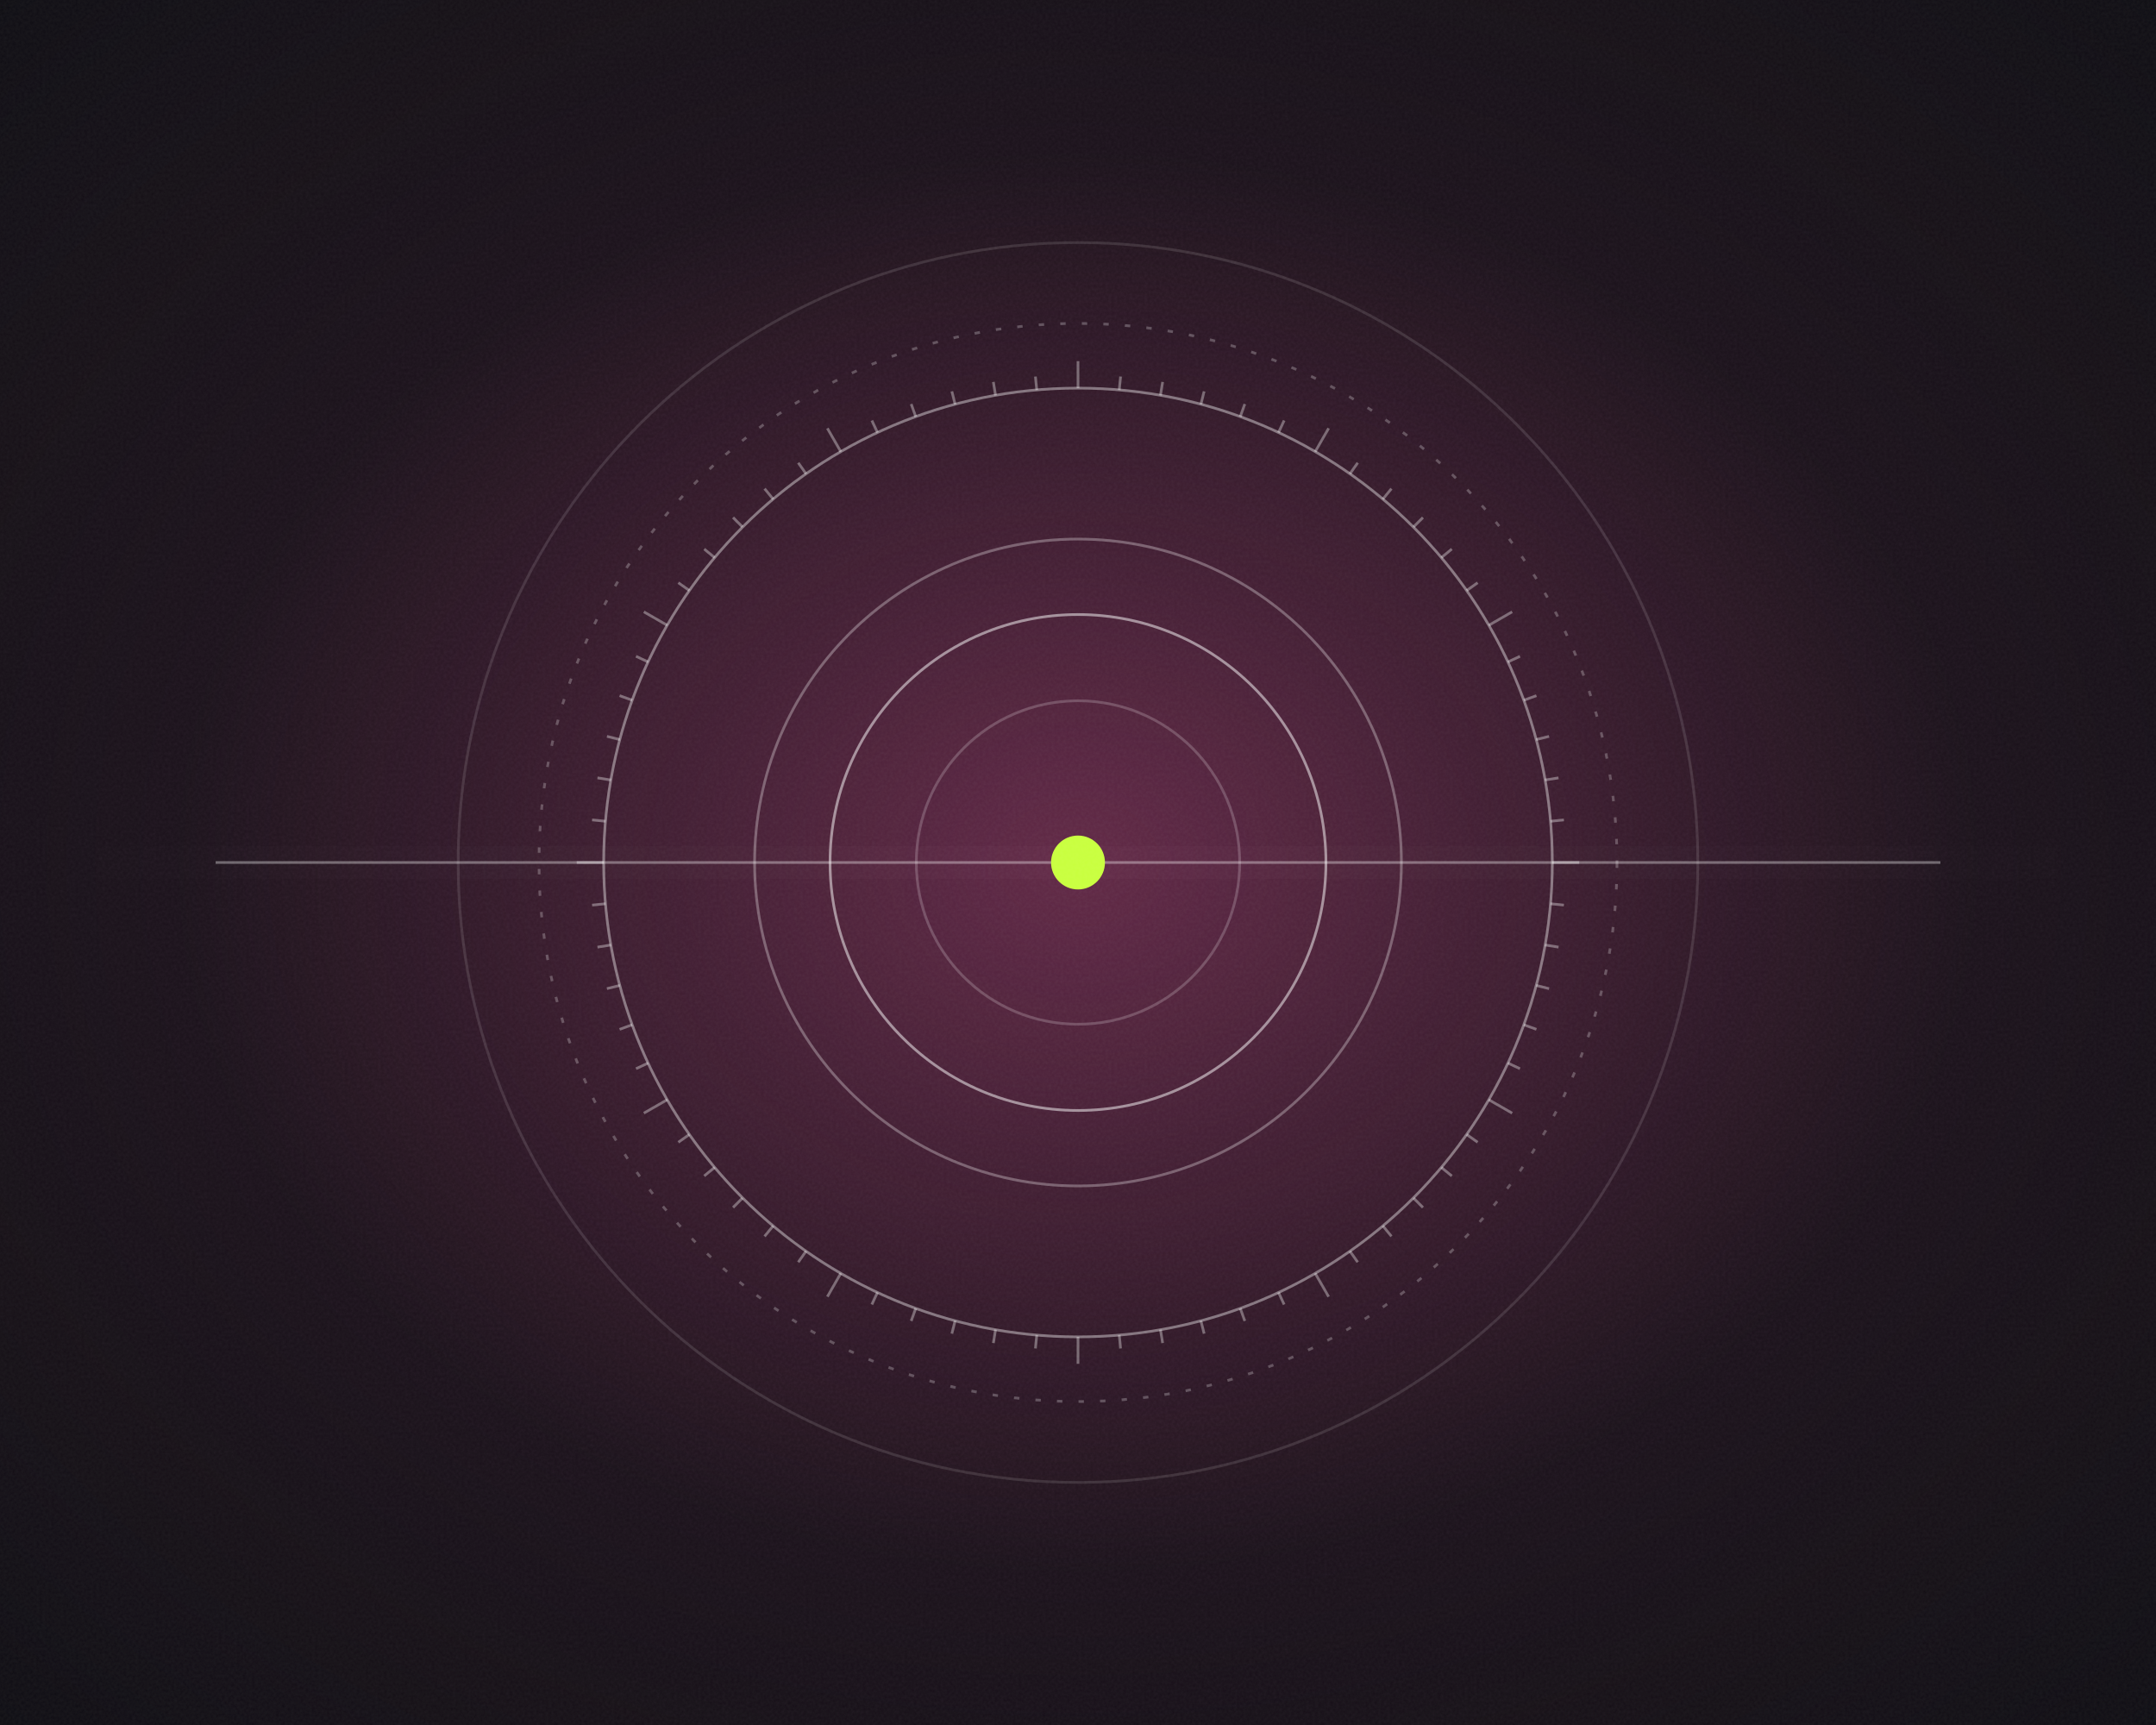
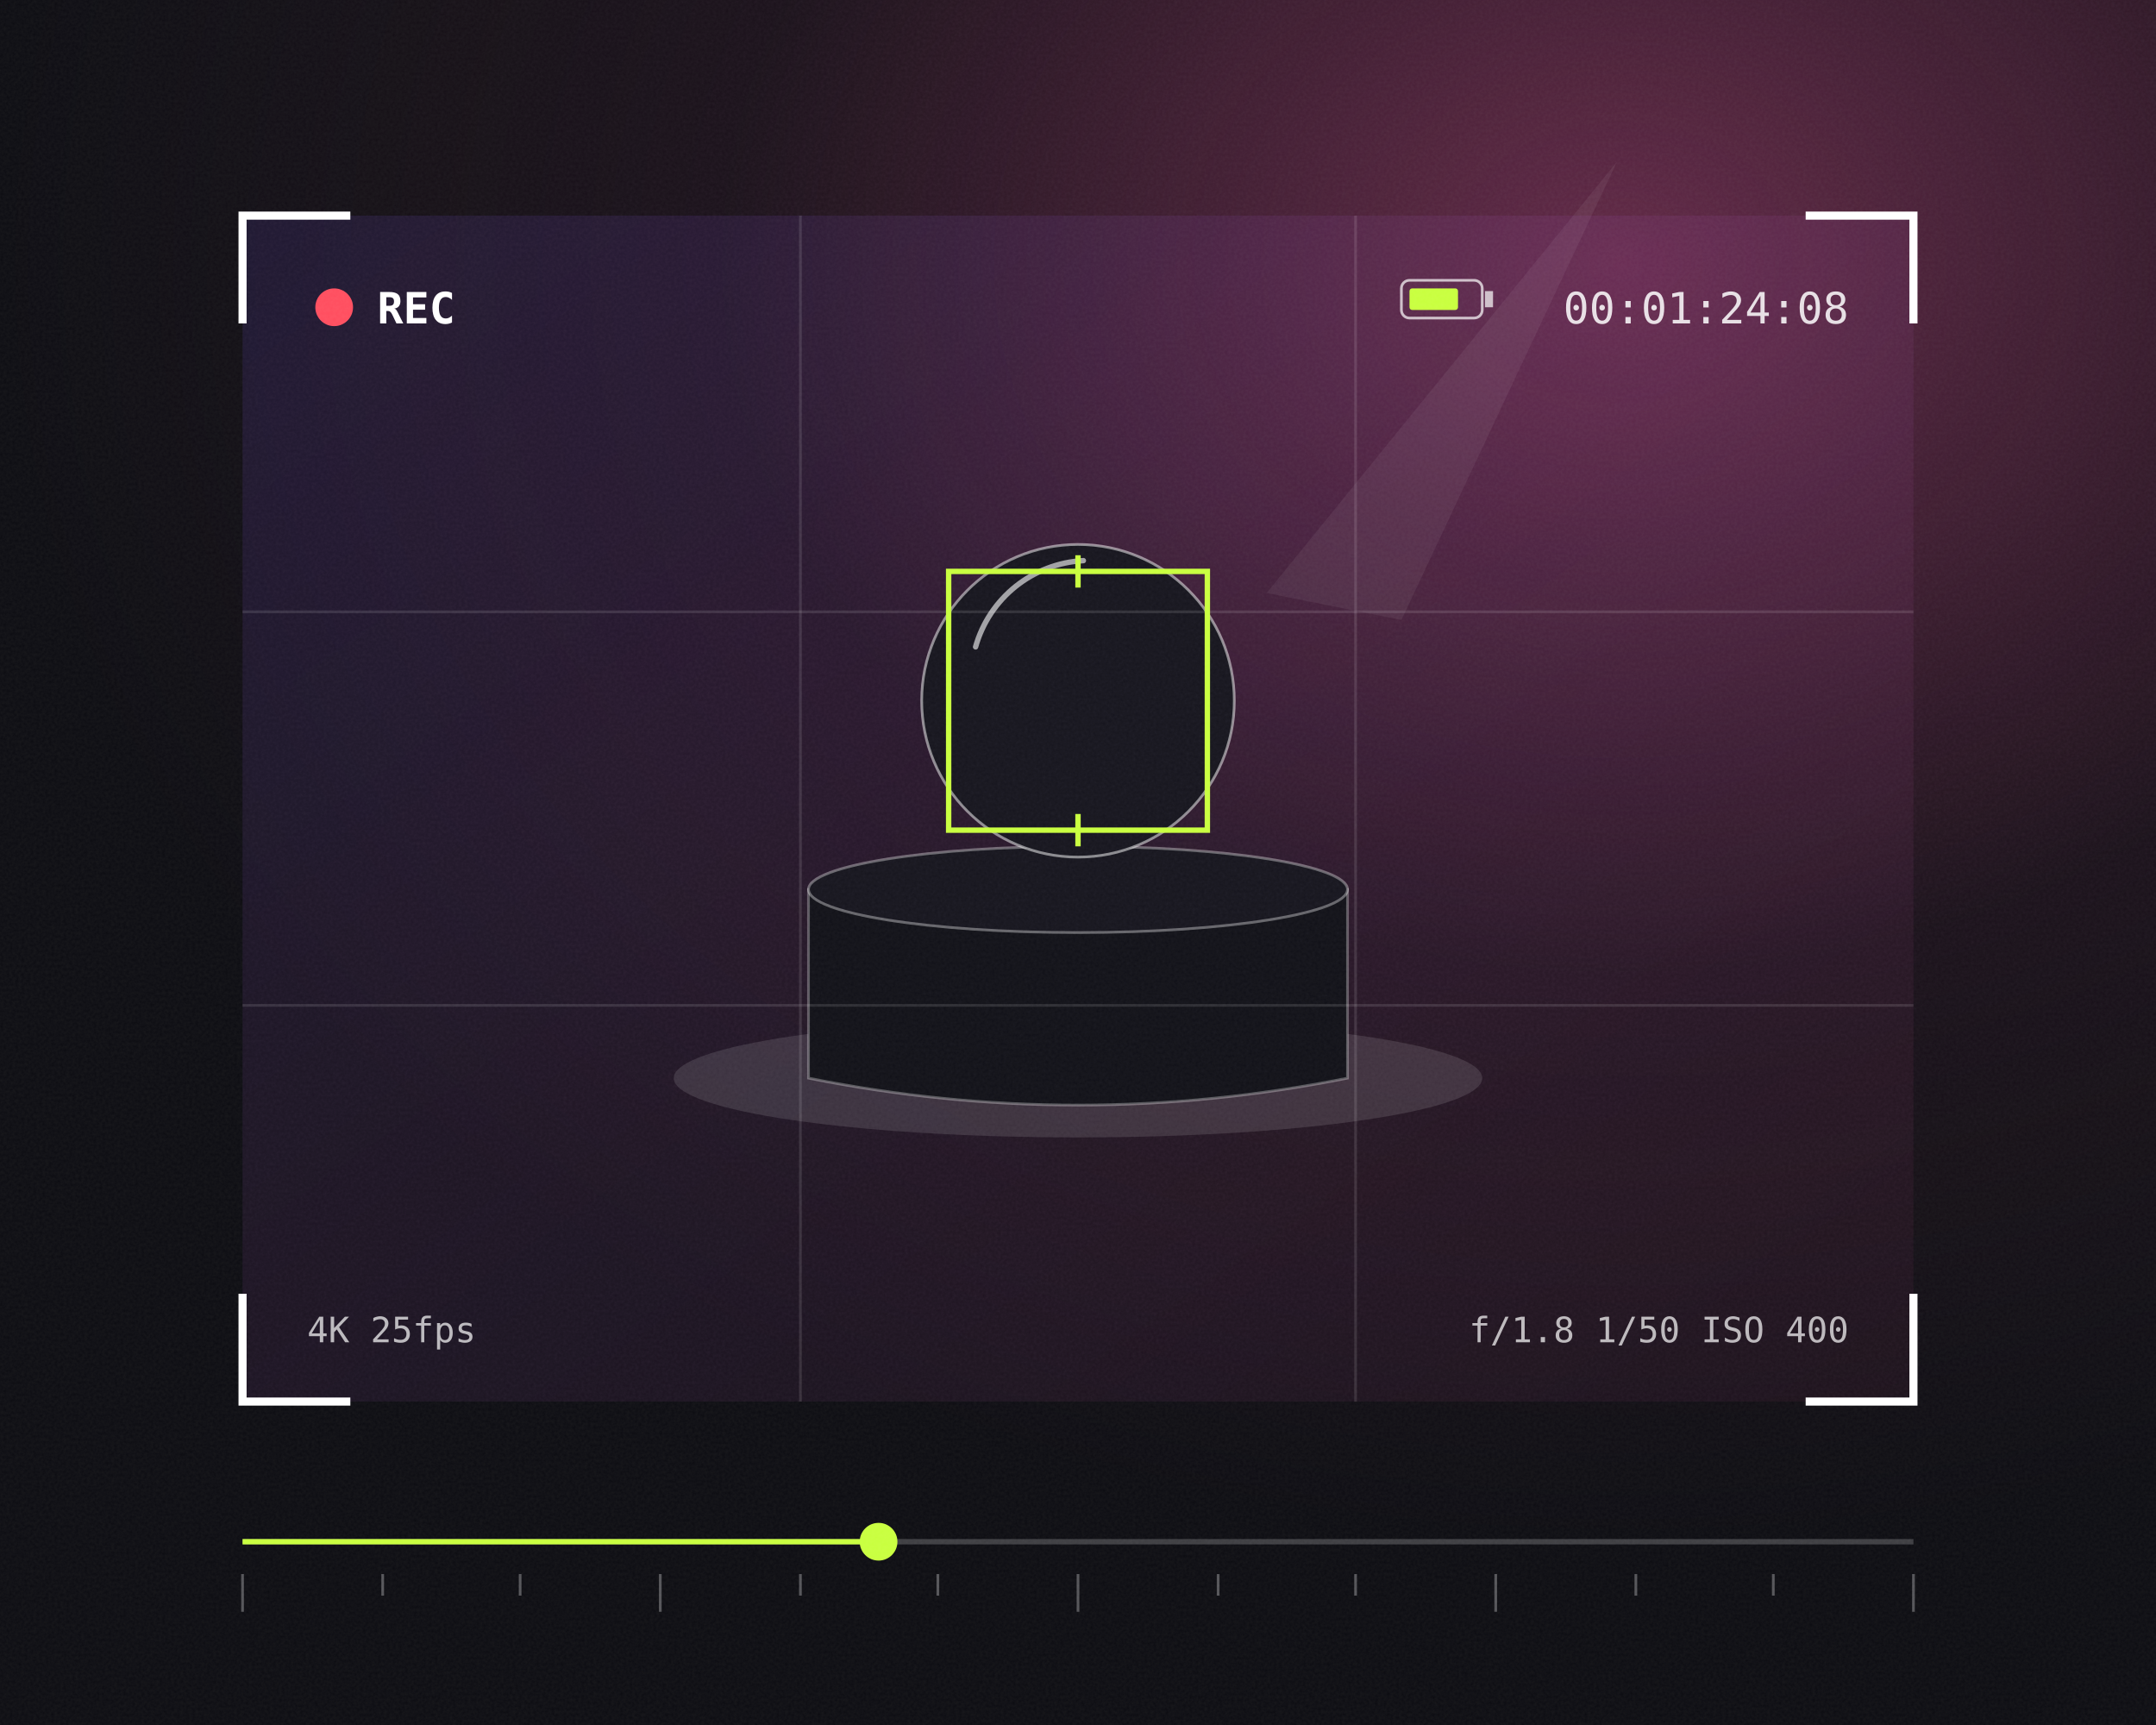
<svg xmlns="http://www.w3.org/2000/svg" viewBox="0 0 800 640">
  <defs>
-     <radialGradient id="glow" cx="0.5" cy="0.5" r=".75">
+     <radialGradient id="glow" cx="0.75" cy="0.15" r=".75">
      <stop offset="0" stop-color="#ff5ca8" stop-opacity=".35" />
      <stop offset=".55" stop-color="#ff5ca8" stop-opacity=".06" />
      <stop offset="1" stop-color="#ff5ca8" stop-opacity="0" />
    </radialGradient>
+     <linearGradient id="img" x1="0" y1="0" x2="1" y2="1">
+       <stop offset="0" stop-color="#7b5cff" stop-opacity=".35" />
+       <stop offset="1" stop-color="#ff5ca8" stop-opacity=".15" />
+     </linearGradient>
    <filter id="grain">
-       <feTurbulence type="fractalNoise" baseFrequency=".9" numOctaves="2" seed="5" stitchTiles="stitch" />
+       <feTurbulence type="fractalNoise" baseFrequency=".9" numOctaves="2" seed="13" stitchTiles="stitch" />
      <feColorMatrix values="0 0 0 0 1 0 0 0 0 1 0 0 0 0 1 0 0 0 .05 0" />
    </filter>
    <filter id="blur" x="-50%" y="-50%" width="200%" height="200%">
      <feGaussianBlur stdDeviation="18" />
    </filter>
  </defs>
  <rect width="800" height="640" fill="#0c0c11" />
  <rect width="800" height="640" fill="url(#glow)" />
-   <ellipse cx="400" cy="320" rx="360" ry="3" fill="#fff" opacity=".6" filter="url(#blur)" />
-   <circle cx="400" cy="320" r="230" stroke="#fff" fill="none" stroke-opacity="0.12" />
-   <circle cx="400" cy="320" r="200" stroke="#fff" fill="none" stroke-opacity="0.25" stroke-dasharray="2 6" />
-   <circle cx="400" cy="320" r="176" stroke="#fff" fill="none" stroke-opacity="0.4" />
-   <circle cx="400" cy="320" r="120" stroke="#fff" fill="none" stroke-opacity="0.3" />
-   <circle cx="400" cy="320" r="92" stroke="#fff" fill="none" stroke-opacity="0.5" />
-   <circle cx="400" cy="320" r="60" stroke="#fff" fill="none" stroke-opacity="0.2" />
-   <line x1="576.0" y1="320.0" x2="586.0" y2="320.0" stroke="#fff" fill="none" stroke-opacity=".35" />
-   <line x1="575.3" y1="335.3" x2="580.3" y2="335.8" stroke="#fff" fill="none" stroke-opacity=".35" />
-   <line x1="573.3" y1="350.6" x2="578.3" y2="351.4" stroke="#fff" fill="none" stroke-opacity=".35" />
-   <line x1="570.0" y1="365.6" x2="574.8" y2="366.8" stroke="#fff" fill="none" stroke-opacity=".35" />
-   <line x1="565.4" y1="380.2" x2="570.1" y2="381.9" stroke="#fff" fill="none" stroke-opacity=".35" />
-   <line x1="559.5" y1="394.4" x2="564.0" y2="396.5" stroke="#fff" fill="none" stroke-opacity=".35" />
-   <line x1="552.4" y1="408.0" x2="561.1" y2="413.0" stroke="#fff" fill="none" stroke-opacity=".35" />
-   <line x1="544.2" y1="420.9" x2="548.3" y2="423.8" stroke="#fff" fill="none" stroke-opacity=".35" />
-   <line x1="534.8" y1="433.1" x2="538.7" y2="436.3" stroke="#fff" fill="none" stroke-opacity=".35" />
-   <line x1="524.5" y1="444.5" x2="528.0" y2="448.0" stroke="#fff" fill="none" stroke-opacity=".35" />
-   <line x1="513.1" y1="454.8" x2="516.3" y2="458.7" stroke="#fff" fill="none" stroke-opacity=".35" />
-   <line x1="500.9" y1="464.2" x2="503.8" y2="468.3" stroke="#fff" fill="none" stroke-opacity=".35" />
-   <line x1="488.0" y1="472.4" x2="493.0" y2="481.1" stroke="#fff" fill="none" stroke-opacity=".35" />
-   <line x1="474.4" y1="479.5" x2="476.5" y2="484.0" stroke="#fff" fill="none" stroke-opacity=".35" />
-   <line x1="460.2" y1="485.4" x2="461.9" y2="490.1" stroke="#fff" fill="none" stroke-opacity=".35" />
-   <line x1="445.6" y1="490.0" x2="446.8" y2="494.8" stroke="#fff" fill="none" stroke-opacity=".35" />
-   <line x1="430.6" y1="493.3" x2="431.4" y2="498.3" stroke="#fff" fill="none" stroke-opacity=".35" />
-   <line x1="415.3" y1="495.3" x2="415.8" y2="500.3" stroke="#fff" fill="none" stroke-opacity=".35" />
-   <line x1="400.0" y1="496.0" x2="400.0" y2="506.0" stroke="#fff" fill="none" stroke-opacity=".35" />
-   <line x1="384.7" y1="495.3" x2="384.2" y2="500.3" stroke="#fff" fill="none" stroke-opacity=".35" />
-   <line x1="369.4" y1="493.3" x2="368.6" y2="498.3" stroke="#fff" fill="none" stroke-opacity=".35" />
-   <line x1="354.4" y1="490.0" x2="353.2" y2="494.8" stroke="#fff" fill="none" stroke-opacity=".35" />
-   <line x1="339.8" y1="485.4" x2="338.1" y2="490.1" stroke="#fff" fill="none" stroke-opacity=".35" />
-   <line x1="325.6" y1="479.5" x2="323.5" y2="484.0" stroke="#fff" fill="none" stroke-opacity=".35" />
-   <line x1="312.0" y1="472.4" x2="307.0" y2="481.1" stroke="#fff" fill="none" stroke-opacity=".35" />
-   <line x1="299.1" y1="464.2" x2="296.2" y2="468.3" stroke="#fff" fill="none" stroke-opacity=".35" />
-   <line x1="286.9" y1="454.8" x2="283.7" y2="458.7" stroke="#fff" fill="none" stroke-opacity=".35" />
-   <line x1="275.5" y1="444.5" x2="272.0" y2="448.0" stroke="#fff" fill="none" stroke-opacity=".35" />
-   <line x1="265.2" y1="433.1" x2="261.3" y2="436.3" stroke="#fff" fill="none" stroke-opacity=".35" />
-   <line x1="255.8" y1="420.9" x2="251.7" y2="423.8" stroke="#fff" fill="none" stroke-opacity=".35" />
-   <line x1="247.6" y1="408.0" x2="238.9" y2="413.0" stroke="#fff" fill="none" stroke-opacity=".35" />
-   <line x1="240.5" y1="394.4" x2="236.0" y2="396.5" stroke="#fff" fill="none" stroke-opacity=".35" />
-   <line x1="234.6" y1="380.2" x2="229.9" y2="381.9" stroke="#fff" fill="none" stroke-opacity=".35" />
-   <line x1="230.0" y1="365.6" x2="225.2" y2="366.8" stroke="#fff" fill="none" stroke-opacity=".35" />
-   <line x1="226.7" y1="350.6" x2="221.7" y2="351.4" stroke="#fff" fill="none" stroke-opacity=".35" />
-   <line x1="224.7" y1="335.3" x2="219.7" y2="335.8" stroke="#fff" fill="none" stroke-opacity=".35" />
-   <line x1="224.0" y1="320.0" x2="214.0" y2="320.0" stroke="#fff" fill="none" stroke-opacity=".35" />
-   <line x1="224.7" y1="304.7" x2="219.7" y2="304.2" stroke="#fff" fill="none" stroke-opacity=".35" />
-   <line x1="226.7" y1="289.4" x2="221.7" y2="288.6" stroke="#fff" fill="none" stroke-opacity=".35" />
-   <line x1="230.0" y1="274.4" x2="225.2" y2="273.2" stroke="#fff" fill="none" stroke-opacity=".35" />
-   <line x1="234.6" y1="259.8" x2="229.9" y2="258.1" stroke="#fff" fill="none" stroke-opacity=".35" />
-   <line x1="240.5" y1="245.6" x2="236.0" y2="243.5" stroke="#fff" fill="none" stroke-opacity=".35" />
-   <line x1="247.6" y1="232.0" x2="238.9" y2="227.0" stroke="#fff" fill="none" stroke-opacity=".35" />
-   <line x1="255.8" y1="219.1" x2="251.7" y2="216.2" stroke="#fff" fill="none" stroke-opacity=".35" />
-   <line x1="265.2" y1="206.9" x2="261.3" y2="203.7" stroke="#fff" fill="none" stroke-opacity=".35" />
-   <line x1="275.5" y1="195.5" x2="272.0" y2="192.0" stroke="#fff" fill="none" stroke-opacity=".35" />
-   <line x1="286.9" y1="185.2" x2="283.7" y2="181.3" stroke="#fff" fill="none" stroke-opacity=".35" />
-   <line x1="299.1" y1="175.8" x2="296.2" y2="171.7" stroke="#fff" fill="none" stroke-opacity=".35" />
-   <line x1="312.0" y1="167.6" x2="307.0" y2="158.9" stroke="#fff" fill="none" stroke-opacity=".35" />
-   <line x1="325.6" y1="160.5" x2="323.5" y2="156.0" stroke="#fff" fill="none" stroke-opacity=".35" />
-   <line x1="339.8" y1="154.6" x2="338.1" y2="149.9" stroke="#fff" fill="none" stroke-opacity=".35" />
-   <line x1="354.4" y1="150.0" x2="353.2" y2="145.2" stroke="#fff" fill="none" stroke-opacity=".35" />
-   <line x1="369.4" y1="146.7" x2="368.6" y2="141.7" stroke="#fff" fill="none" stroke-opacity=".35" />
-   <line x1="384.7" y1="144.7" x2="384.2" y2="139.7" stroke="#fff" fill="none" stroke-opacity=".35" />
-   <line x1="400.0" y1="144.0" x2="400.0" y2="134.0" stroke="#fff" fill="none" stroke-opacity=".35" />
-   <line x1="415.3" y1="144.7" x2="415.8" y2="139.7" stroke="#fff" fill="none" stroke-opacity=".35" />
-   <line x1="430.6" y1="146.7" x2="431.4" y2="141.7" stroke="#fff" fill="none" stroke-opacity=".35" />
-   <line x1="445.6" y1="150.0" x2="446.8" y2="145.2" stroke="#fff" fill="none" stroke-opacity=".35" />
-   <line x1="460.2" y1="154.6" x2="461.9" y2="149.9" stroke="#fff" fill="none" stroke-opacity=".35" />
-   <line x1="474.4" y1="160.5" x2="476.5" y2="156.0" stroke="#fff" fill="none" stroke-opacity=".35" />
-   <line x1="488.0" y1="167.6" x2="493.0" y2="158.9" stroke="#fff" fill="none" stroke-opacity=".35" />
-   <line x1="500.9" y1="175.8" x2="503.8" y2="171.7" stroke="#fff" fill="none" stroke-opacity=".35" />
-   <line x1="513.1" y1="185.2" x2="516.3" y2="181.3" stroke="#fff" fill="none" stroke-opacity=".35" />
-   <line x1="524.5" y1="195.5" x2="528.0" y2="192.0" stroke="#fff" fill="none" stroke-opacity=".35" />
-   <line x1="534.8" y1="206.9" x2="538.7" y2="203.7" stroke="#fff" fill="none" stroke-opacity=".35" />
-   <line x1="544.2" y1="219.1" x2="548.3" y2="216.2" stroke="#fff" fill="none" stroke-opacity=".35" />
-   <line x1="552.4" y1="232.0" x2="561.1" y2="227.0" stroke="#fff" fill="none" stroke-opacity=".35" />
-   <line x1="559.5" y1="245.6" x2="564.0" y2="243.5" stroke="#fff" fill="none" stroke-opacity=".35" />
-   <line x1="565.4" y1="259.8" x2="570.1" y2="258.1" stroke="#fff" fill="none" stroke-opacity=".35" />
-   <line x1="570.0" y1="274.4" x2="574.8" y2="273.2" stroke="#fff" fill="none" stroke-opacity=".35" />
-   <line x1="573.3" y1="289.4" x2="578.3" y2="288.6" stroke="#fff" fill="none" stroke-opacity=".35" />
-   <line x1="575.3" y1="304.7" x2="580.3" y2="304.2" stroke="#fff" fill="none" stroke-opacity=".35" />
-   <line x1="80" y1="320" x2="720" y2="320" stroke="#fff" stroke-opacity=".35" />
-   <circle cx="400" cy="320" r="10" fill="#c8ff3d" />
+   <rect x="90" y="80" width="620" height="440" rx="6" fill="url(#img)" fill-opacity=".35" />
+   <ellipse cx="400" cy="400" rx="150" ry="22" fill="#fff" opacity=".12" />
+   <path d="M300 400 L300 330 Q400 310 500 330 L500 400 Q400 420 300 400z" fill="#101017" stroke="#fff" stroke-opacity=".3" />
+   <ellipse cx="400" cy="330" rx="100" ry="16" fill="#15141d" stroke="#fff" stroke-opacity=".35" />
+   <circle cx="400" cy="260" r="58" fill="#15141d" stroke="#fff" stroke-opacity=".5" />
+   <path d="M362 240a44 44 0 0 1 40 -32" stroke="#fff" stroke-opacity=".6" fill="none" stroke-width="2" stroke-linecap="round" />
+   <path d="M600 60 L470 220 L520 230z" fill="#fff" opacity=".06" />
+   <line x1="297" y1="80" x2="297" y2="520" stroke="#fff" fill="none" stroke-opacity=".12" />
+   <line x1="90" y1="227" x2="710" y2="227" stroke="#fff" fill="none" stroke-opacity=".12" />
+   <line x1="503" y1="80" x2="503" y2="520" stroke="#fff" fill="none" stroke-opacity=".12" />
+   <line x1="90" y1="373" x2="710" y2="373" stroke="#fff" fill="none" stroke-opacity=".12" />
+   <path d="M90 120 V80 H130" stroke="#fff" stroke-width="3" fill="none" />
+   <path d="M710 120 V80 H670" stroke="#fff" stroke-width="3" fill="none" />
+   <path d="M90 480 V520 H130" stroke="#fff" stroke-width="3" fill="none" />
+   <path d="M710 480 V520 H670" stroke="#fff" stroke-width="3" fill="none" />
+   <rect x="352" y="212" width="96" height="96" fill="none" stroke="#c8ff3d" stroke-width="2" />
+   <line x1="400" y1="206" x2="400" y2="218" stroke="#c8ff3d" stroke-width="2" />
+   <line x1="400" y1="302" x2="400" y2="314" stroke="#c8ff3d" stroke-width="2" />
+   <circle cx="124" cy="114" r="7" fill="#ff4d5e" />
+   <text x="140" y="120" font-family="SFMono-Regular, Menlo, Consolas, monospace" font-size="16" font-weight="700" fill="#fff">REC</text>
+   <text x="686" y="120" text-anchor="end" font-family="SFMono-Regular, Menlo, Consolas, monospace" font-size="16" fill="#fff" fill-opacity=".85">00:01:24:08</text>
+   <text x="114" y="498" font-family="SFMono-Regular, Menlo, Consolas, monospace" font-size="13" fill="#fff" fill-opacity=".7">4K  25fps</text>
+   <text x="686" y="498" text-anchor="end" font-family="SFMono-Regular, Menlo, Consolas, monospace" font-size="13" fill="#fff" fill-opacity=".7">f/1.8   1/50   ISO 400</text>
+   <g transform="translate(520 104)">
+     <rect width="30" height="14" rx="3" stroke="#fff" fill="none" stroke-opacity=".7" />
+     <rect x="31" y="4" width="3" height="6" fill="#fff" fill-opacity=".7" />
+     <rect x="3" y="3" width="18" height="8" rx="1" fill="#c8ff3d" />
+   </g>
+   <line x1="90" y1="572" x2="710" y2="572" stroke="#fff" fill="none" stroke-opacity=".2" stroke-width="2" />
+   <line x1="90" y1="572" x2="326" y2="572" stroke="#c8ff3d" stroke-width="2" />
+   <circle cx="326" cy="572" r="7" fill="#c8ff3d" />
+   <line x1="90" y1="584" x2="90" y2="598" stroke="#fff" fill="none" stroke-opacity=".3" />
+   <line x1="142" y1="584" x2="142" y2="592" stroke="#fff" fill="none" stroke-opacity=".3" />
+   <line x1="193" y1="584" x2="193" y2="592" stroke="#fff" fill="none" stroke-opacity=".3" />
+   <line x1="245" y1="584" x2="245" y2="598" stroke="#fff" fill="none" stroke-opacity=".3" />
+   <line x1="297" y1="584" x2="297" y2="592" stroke="#fff" fill="none" stroke-opacity=".3" />
+   <line x1="348" y1="584" x2="348" y2="592" stroke="#fff" fill="none" stroke-opacity=".3" />
+   <line x1="400" y1="584" x2="400" y2="598" stroke="#fff" fill="none" stroke-opacity=".3" />
+   <line x1="452" y1="584" x2="452" y2="592" stroke="#fff" fill="none" stroke-opacity=".3" />
+   <line x1="503" y1="584" x2="503" y2="592" stroke="#fff" fill="none" stroke-opacity=".3" />
+   <line x1="555" y1="584" x2="555" y2="598" stroke="#fff" fill="none" stroke-opacity=".3" />
+   <line x1="607" y1="584" x2="607" y2="592" stroke="#fff" fill="none" stroke-opacity=".3" />
+   <line x1="658" y1="584" x2="658" y2="592" stroke="#fff" fill="none" stroke-opacity=".3" />
+   <line x1="710" y1="584" x2="710" y2="598" stroke="#fff" fill="none" stroke-opacity=".3" />
  <rect width="800" height="640" filter="url(#grain)" />
</svg>
